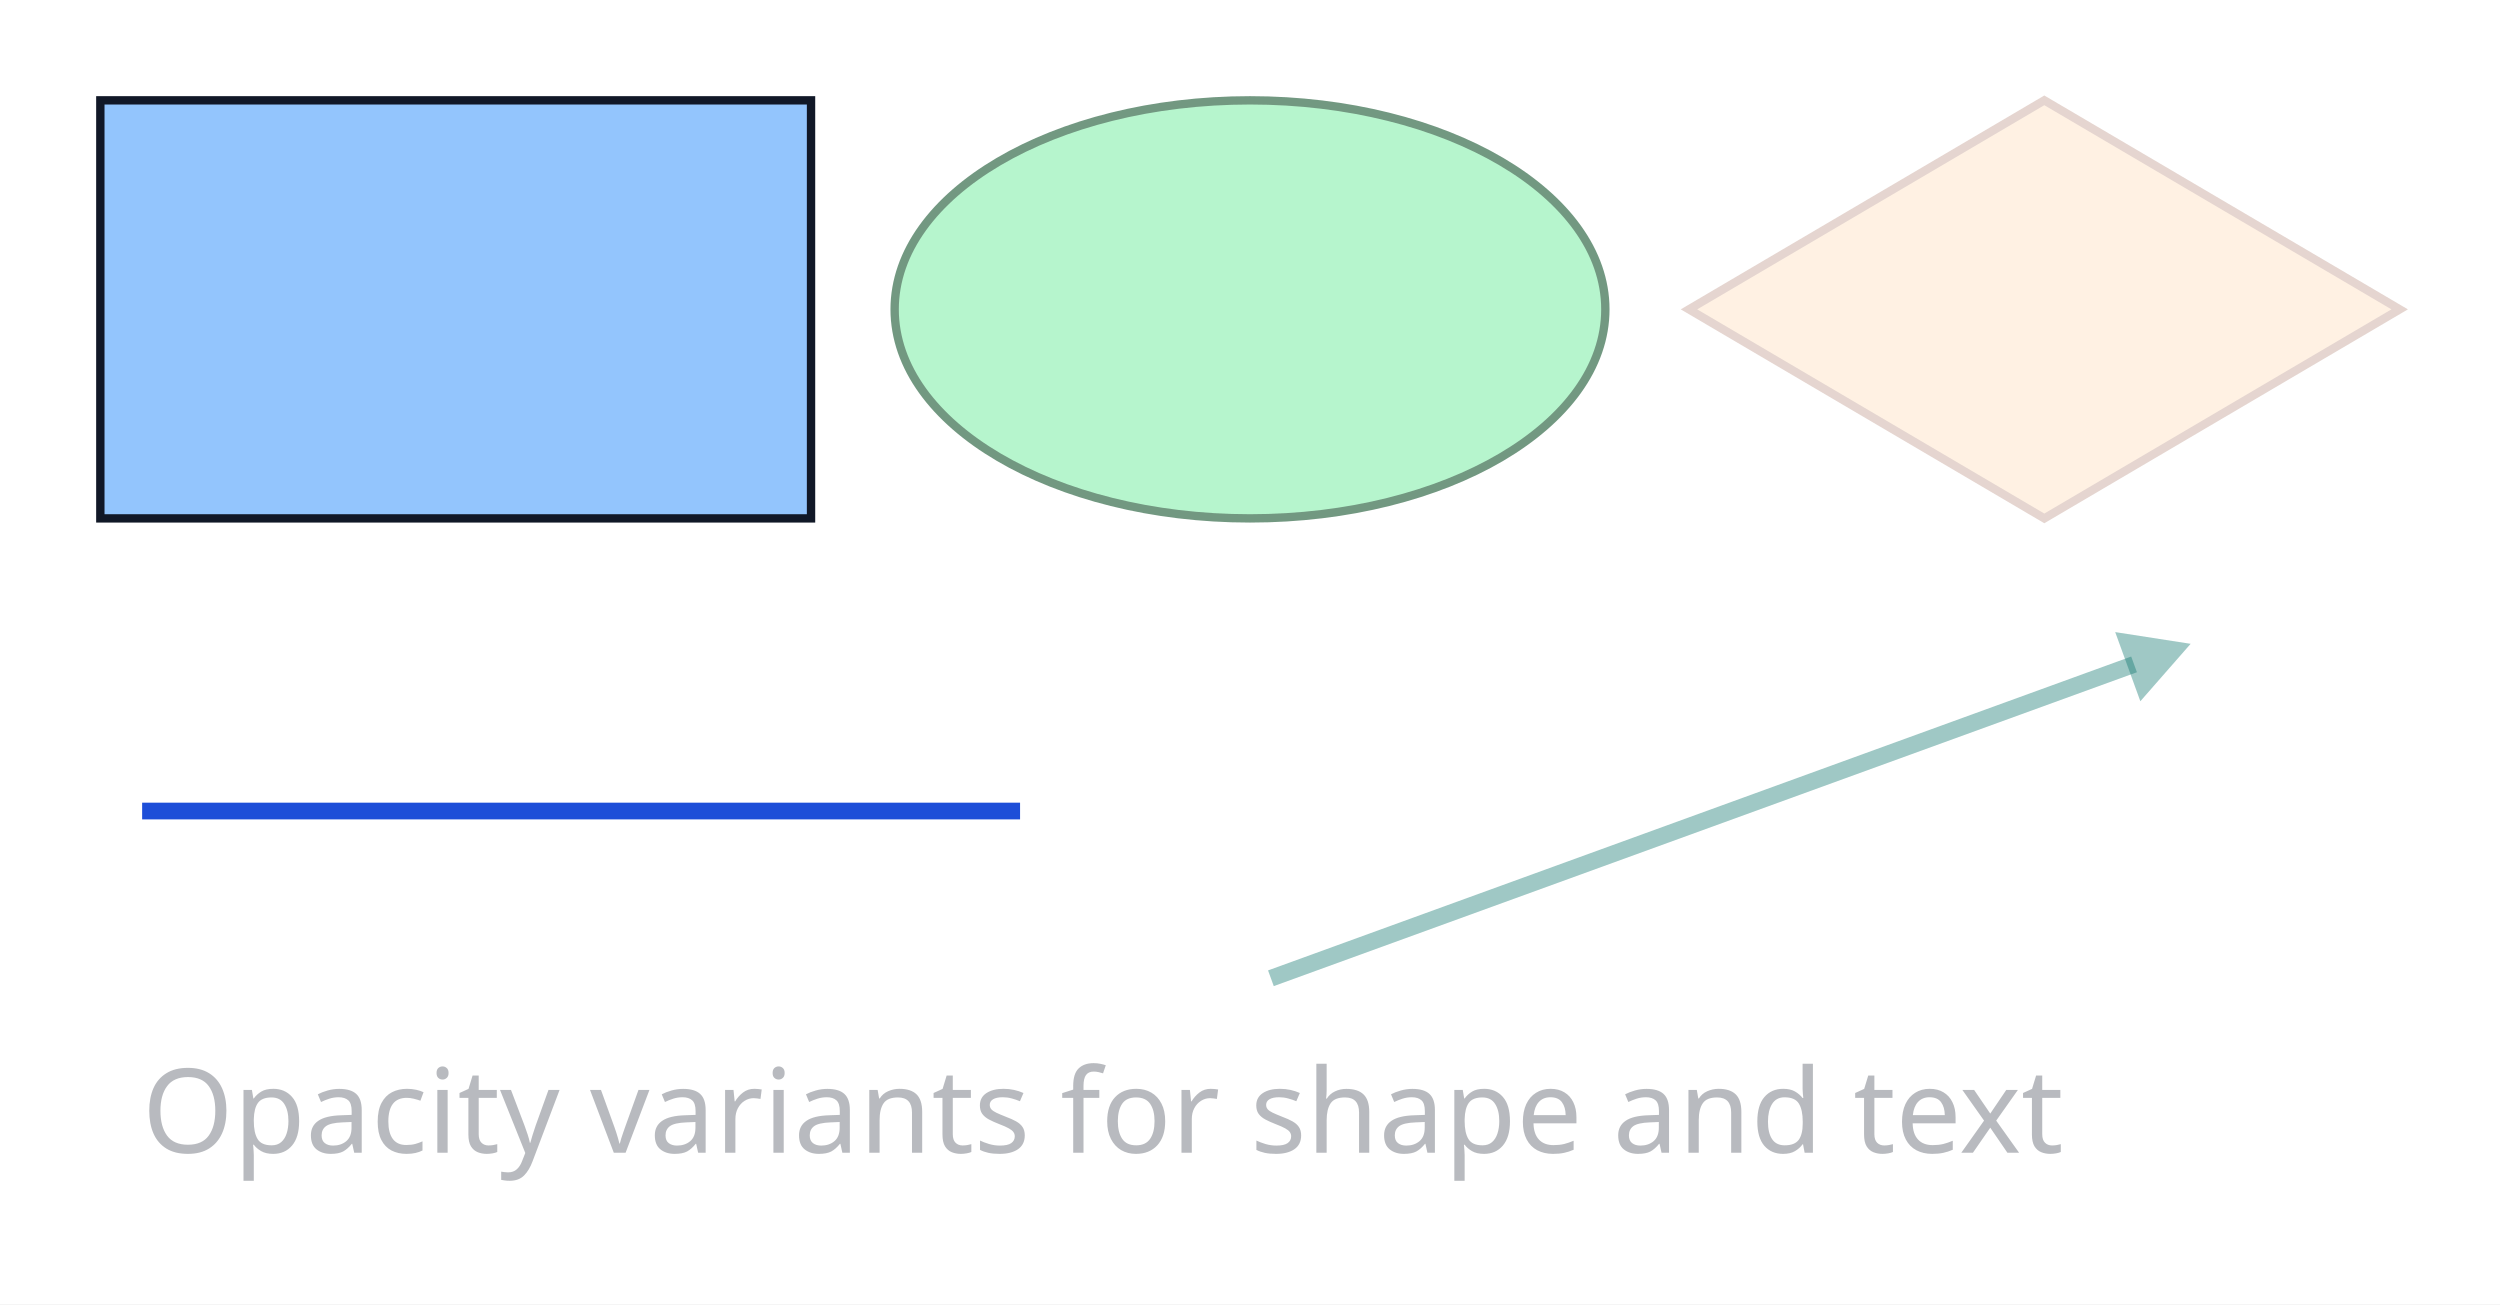
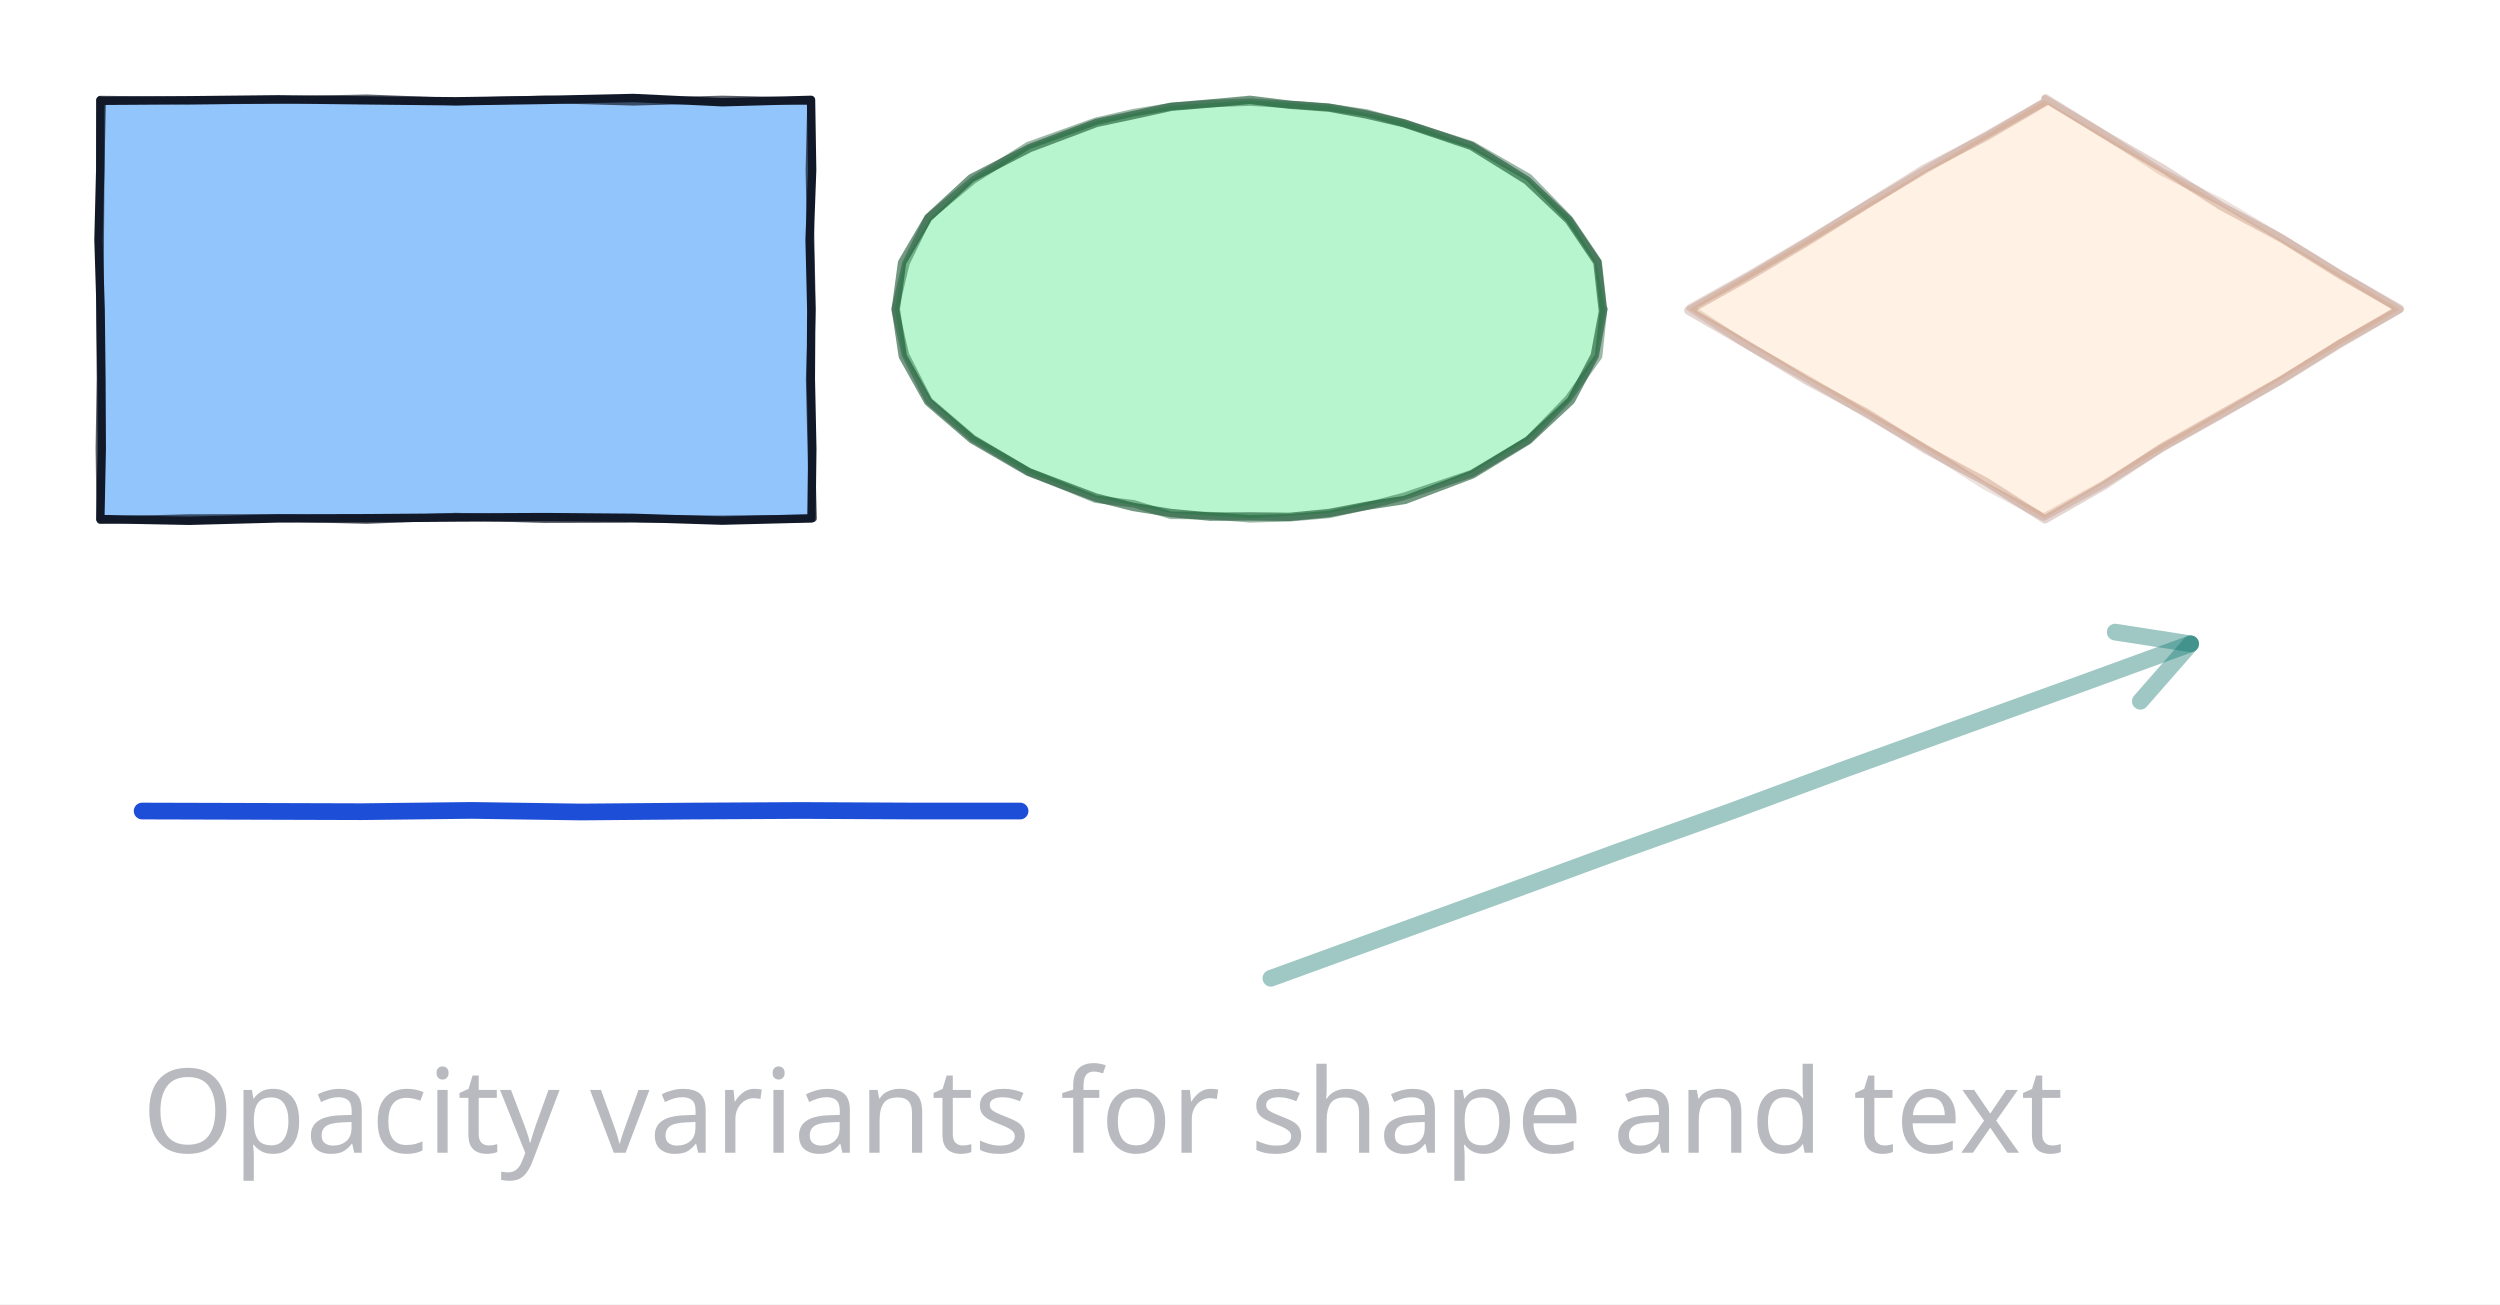
<svg xmlns="http://www.w3.org/2000/svg" version="1.1" width="598" height="312" viewBox="0 0 598 312">
  <rect x="0" y="0" width="598" height="312" fill="#ffffff" />
-   <rect x="24" y="24" width="170" height="100" stroke="#111827" fill="#93c5fd" stroke-width="2" opacity="1" />
-   <ellipse cx="299" cy="74" rx="85" ry="50" stroke="#14532d" fill="#86efac" stroke-width="2" opacity="0.6" />
-   <polygon points="489,24 574,74 489,124 404,74" stroke="#7c2d12" fill="#fdba74" stroke-width="2" opacity="0.2" />
-   <polyline points="34,194 244,194" stroke="#1d4ed8" fill="none" stroke-width="4" opacity="1" />
-   <polyline points="304,234 510.467,158.921" stroke="#0f766e" fill="none" stroke-width="4" opacity="0.4" />
-   <polygon points="524,154 511.971,167.738 505.956,151.198" fill="#0f766e" opacity="0.4" />
-   <text x="34" y="254" font-family="Noto Sans JP, sans-serif" font-size="28" dominant-baseline="hanging" fill="#111827" opacity="0.3">
+   <g>
+     <path d="M 24 24 L 194 24 L 194 124 L 24 124 Z" fill="#93c5fd" opacity="1" stroke="none" />
+     <path d="M 24 24.117 L 45.25 23.983 L 66.5 23.757 L 87.75 24.008 L 109 24.231 L 130.25 23.907 L 151.5 23.435 L 172.75 24.458 L 194 23.881 L 194.267 40.667 L 193.654 57.333 L 194.056 74 L 193.956 90.667 L 194.303 107.333 L 194.102 124 L 172.75 124.54 L 151.5 123.859 L 130.25 123.685 L 109 123.792 L 87.75 123.954 L 66.5 124.008 L 45.25 124.575 L 24 124.163 L 24.342 107.333 L 24.262 90.667 L 24.073 74 L 23.556 57.333 L 23.971 40.667 L 23.992 24 Z" fill="none" stroke="#111827" stroke-width="2" opacity="1" stroke-linejoin="round" />
+     <path d="M 24 23.81 L 45.25 24.059 L 66.5 23.934 L 87.75 23.503 L 109 24.304 L 130.25 23.757 L 151.5 24.355 L 172.75 23.782 L 194 24.233 L 193.604 40.667 L 193.907 57.333 L 194.232 74 L 193.662 90.667 L 194.046 107.333 L 194.493 124 L 172.75 124.216 L 151.5 124.142 L 130.25 124.196 L 109 123.562 L 87.75 124.403 L 66.5 123.876 L 45.25 123.912 L 24 124.454 L 23.762 107.333 L 24.026 90.667 L 23.866 74 L 23.975 57.333 L 24.088 40.667 L 24.438 24 Z" fill="none" stroke="#111827" stroke-width="1.8" opacity="0.7" stroke-linejoin="round" />
+   </g>
+   <g>
+     <path d="M 384 74 L 381.869 85.126 L 375.582 95.694 L 365.456 105.174 L 351.997 113.092 L 335.88 119.048 L 317.914 122.746 L 299 124 L 280.086 122.746 L 262.12 119.048 L 246.003 113.092 L 232.544 105.174 L 222.418 95.694 L 216.131 85.126 L 214 74 L 216.131 62.874 L 222.418 52.306 L 232.544 42.826 L 246.003 34.908 L 262.12 28.952 L 280.086 25.254 L 299 24 L 317.914 25.254 L 335.88 28.952 L 351.997 34.908 L 365.456 42.826 L 375.582 52.306 L 381.869 62.874 Z" fill="#86efac" opacity="0.6" stroke="none" />
+     <path d="M 383.529 73.91 L 381.461 85.048 L 375.768 95.805 L 365.584 105.311 L 352.218 113.468 L 336.076 119.578 L 326.916 120.99 L 317.908 122.717 L 308.474 123.634 L 298.969 123.531 L 289.529 123.586 L 280.088 122.713 L 271.03 121.253 L 262.127 119.013 L 246.065 112.924 L 232.57 105.131 L 222.039 96.099 L 215.953 85.232 L 214.266 73.949 L 215.776 62.806 L 222.061 52.093 L 232.346 42.613 L 246.305 35.421 L 262.285 29.398 L 271.186 27.507 L 280.144 25.538 L 289.551 24.746 L 298.992 23.881 L 308.429 25.044 L 317.882 25.746 L 326.838 27.391 L 335.775 29.464 L 351.989 34.928 L 365.256 43.164 L 375.261 52.649 L 382.094 62.74 L 383.375 74.12 Z" fill="none" stroke="#14532d" stroke-width="2" opacity="0.6" stroke-linejoin="round" />
+     <path d="M 383.577 73.919 L 382.38 85.224 L 375.108 95.412 L 365.536 105.261 L 352.087 113.245 L 335.768 118.744 L 326.931 121.062 L 317.976 123.045 L 308.489 123.855 L 299.007 124.102 L 289.545 123.338 L 280.051 123.267 L 271.184 120.503 L 262.045 119.411 L 246.088 112.862 L 232.709 104.895 L 222.21 95.916 L 216.579 84.86 L 214.084 73.984 L 216.698 62.982 L 222.014 52.065 L 232.785 43.082 L 245.952 34.821 L 262.142 29.012 L 271.074 26.962 L 280.133 25.484 L 289.552 24.77 L 299.028 24.42 L 308.432 25.001 L 317.885 25.688 L 326.916 27.012 L 335.774 29.466 L 352.092 34.652 L 365.677 42.449 L 375.432 52.466 L 382.275 62.632 L 383.56 74.084 Z" fill="none" stroke="#14532d" stroke-width="1.8" opacity="0.42" stroke-linejoin="round" />
+   </g>
+   <g>
+     <path d="M 489 24 L 574 74 L 489 124 L 404 74 Z" fill="#fdba74" opacity="0.2" stroke="none" />
+     <path d="M 489.283 23.519 L 503.27 32.157 L 517.486 40.407 L 531.316 49.313 L 545.827 57.06 L 559.783 65.753 L 574.068 73.885 L 559.756 82.202 L 545.786 90.869 L 531.458 98.928 L 517.142 107.008 L 503.408 116.077 L 489.142 124.242 L 475.067 115.269 L 460.563 107.509 L 446.609 98.814 L 432.122 91.025 L 418.049 82.534 L 403.834 74.283 L 418.429 66.113 L 432.536 57.678 L 446.469 48.948 L 460.433 40.269 L 475.045 32.694 L 489.229 24.389 Z" fill="none" stroke="#7c2d12" stroke-width="2" opacity="0.2" stroke-linejoin="round" />
+     <path d="M 489.184 23.687 L 503.294 32.118 L 517.076 41.104 L 531.743 48.587 L 545.865 56.997 L 559.89 65.57 L 573.986 74.024 L 559.709 82.122 L 545.78 90.86 L 531.59 99.154 L 517.228 107.155 L 503.23 115.774 L 488.828 123.707 L 474.574 116.108 L 460.712 107.255 L 446.44 99.102 L 432.336 90.663 L 418.007 82.606 L 404.233 73.604 L 418.232 65.778 L 432.396 57.44 L 446.468 48.946 L 460.621 40.589 L 474.873 32.401 L 489.19 24.323 Z" fill="none" stroke="#7c2d12" stroke-width="1.8" opacity="0.14" stroke-linejoin="round" />
+   </g>
+   <path d="M 34 194 L 60.25 194.073 L 86.5 194.155 L 112.75 193.848 L 139 194.229 L 165.25 194.007 L 191.5 193.867 L 217.75 193.993 L 244 194" fill="none" stroke="#1d4ed8" stroke-width="4" opacity="1" stroke-linejoin="round" stroke-linecap="round" />
+   <path d="M 304 234 L 331.497 223.991 L 359.004 214.011 L 386.472 203.924 L 414.028 194.076 L 441.466 183.907 L 468.988 173.967 L 496.507 164.021 L 524 154" fill="none" stroke="#0f766e" stroke-width="4" opacity="0.4" stroke-linejoin="round" stroke-linecap="round" />
+   <path d="M 524 154 L 511.971 167.738" fill="none" stroke="#0f766e" stroke-width="4" opacity="0.4" stroke-linejoin="round" stroke-linecap="round" />
+   <path d="M 524 154 L 505.956 151.198" fill="none" stroke="#0f766e" stroke-width="4" opacity="0.4" stroke-linejoin="round" stroke-linecap="round" />
+   <text x="34" y="254" font-family="Noto Sans JP, sans-serif" font-size="28" dominant-baseline="text-before-edge" fill="#111827" opacity="0.3">
    <tspan x="34" dy="0">Opacity variants for shape and text</tspan>
  </text>
</svg>
